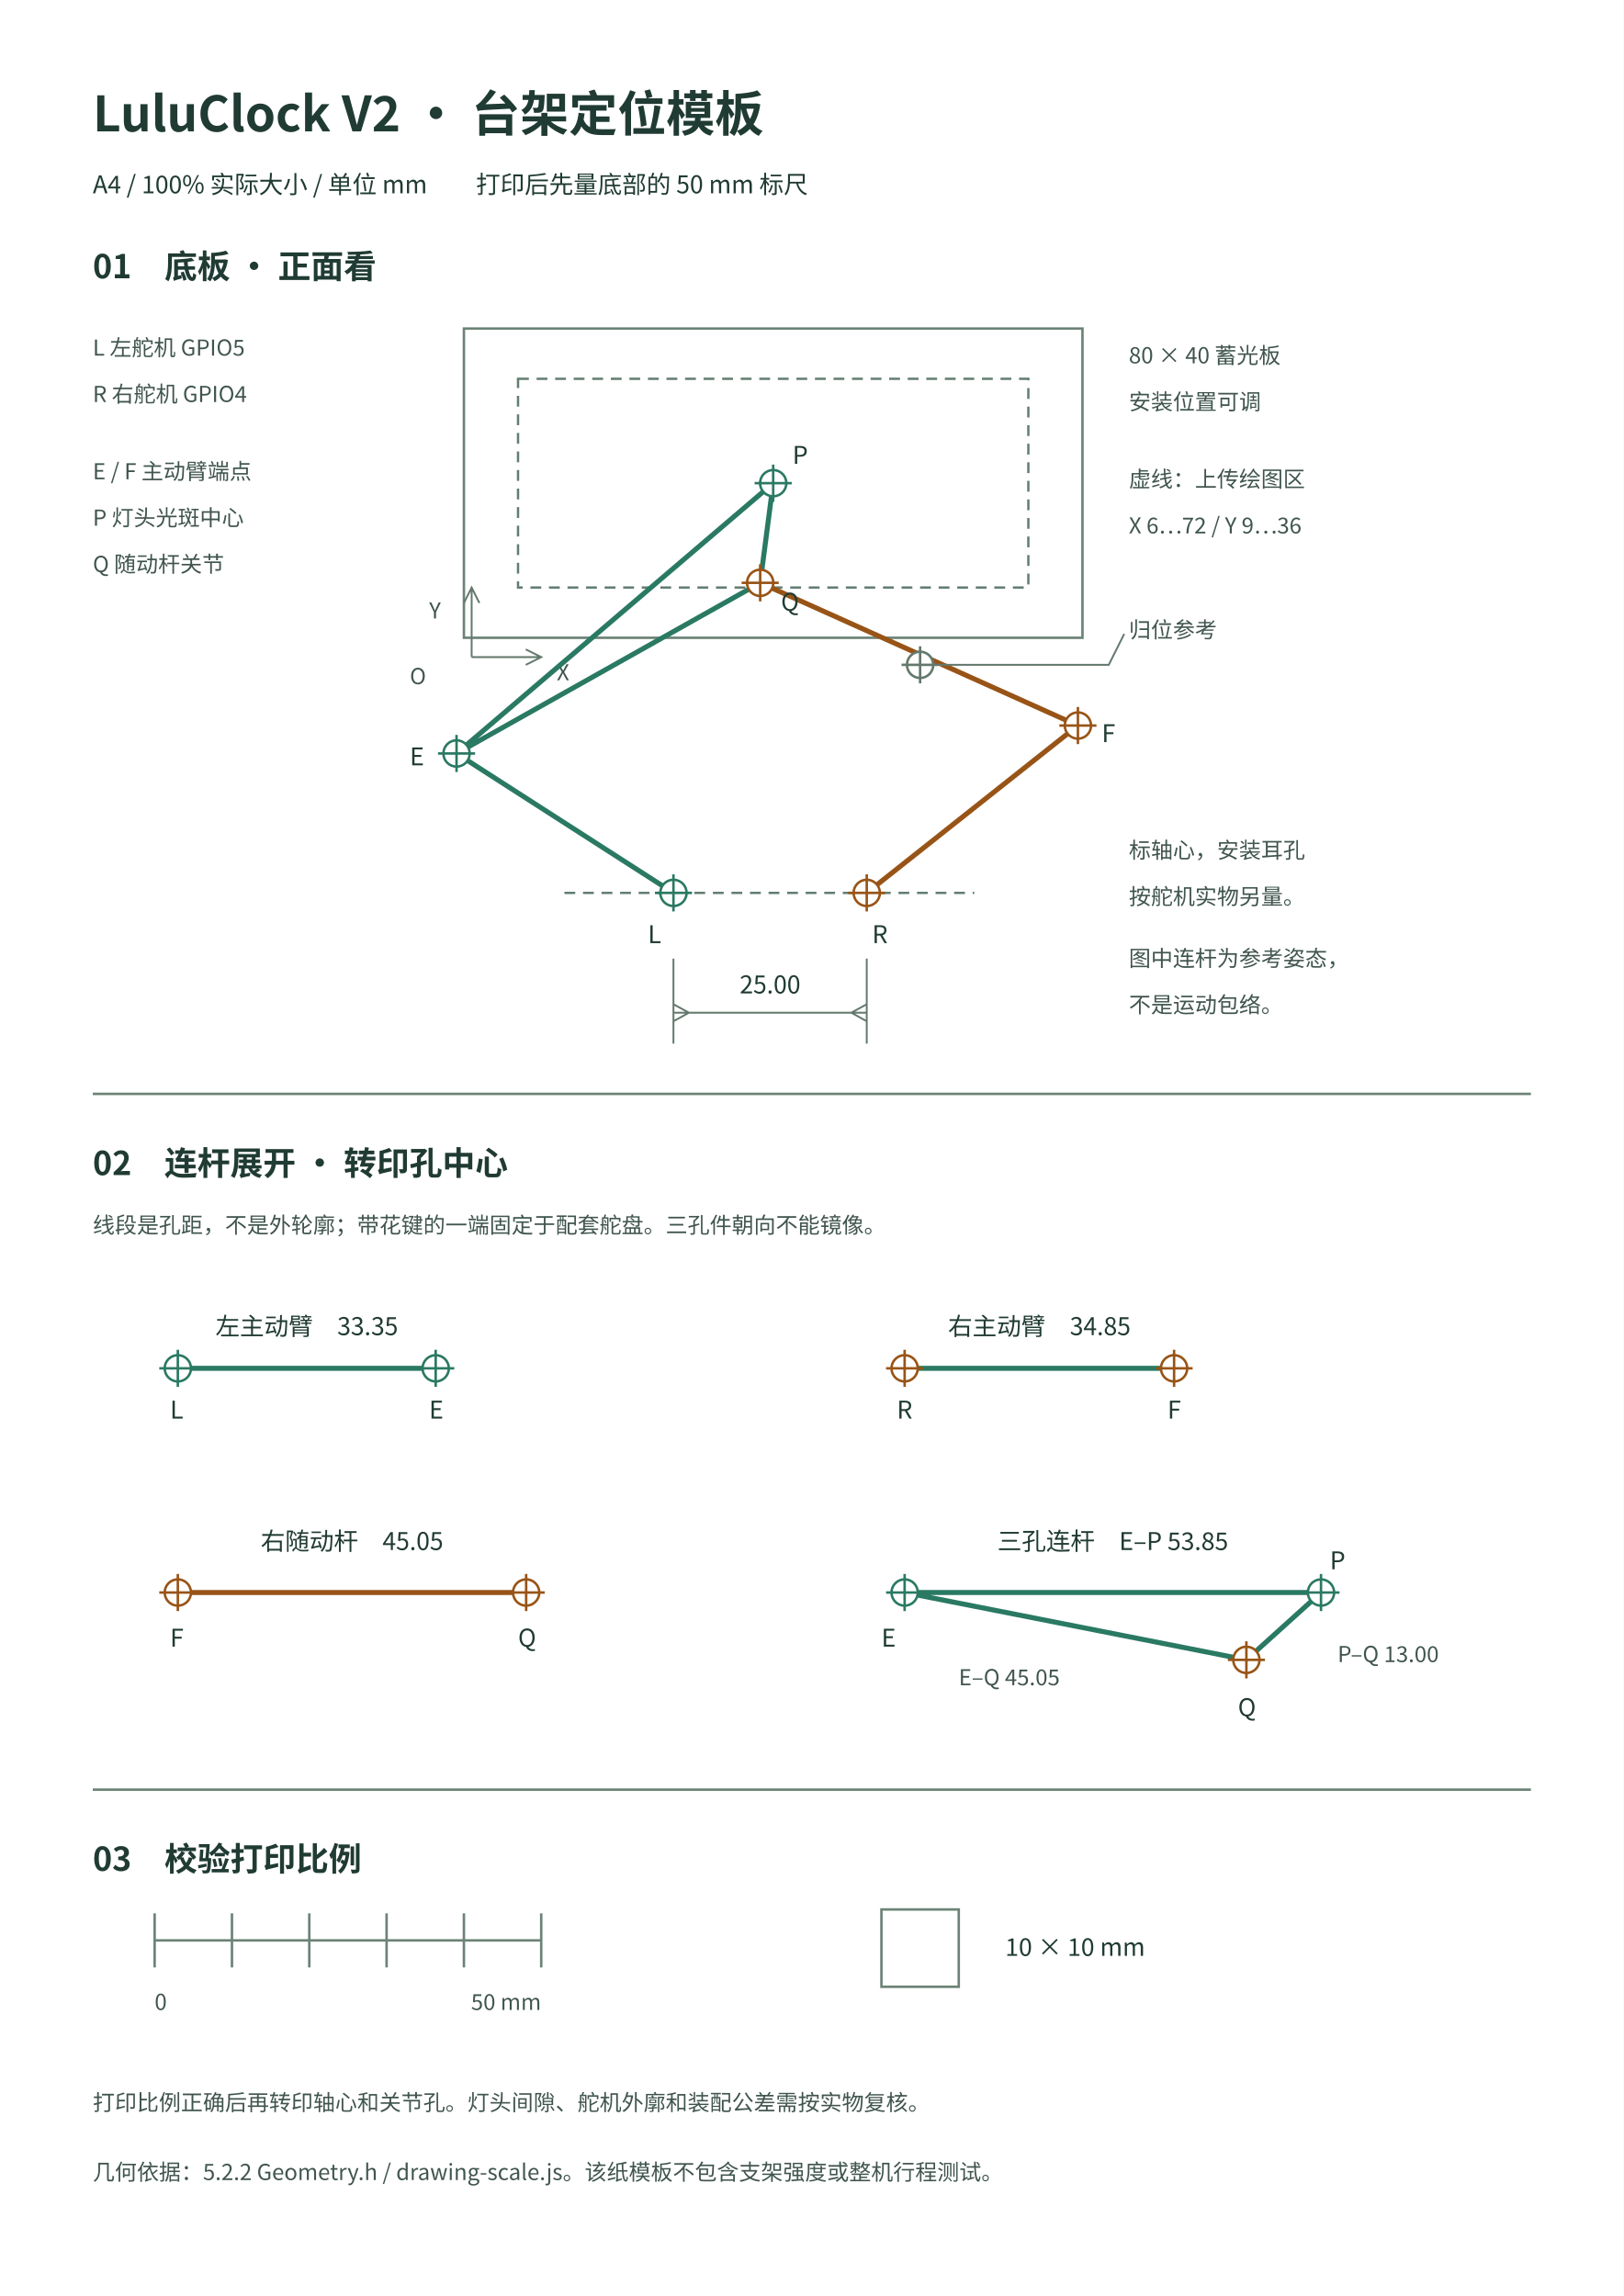
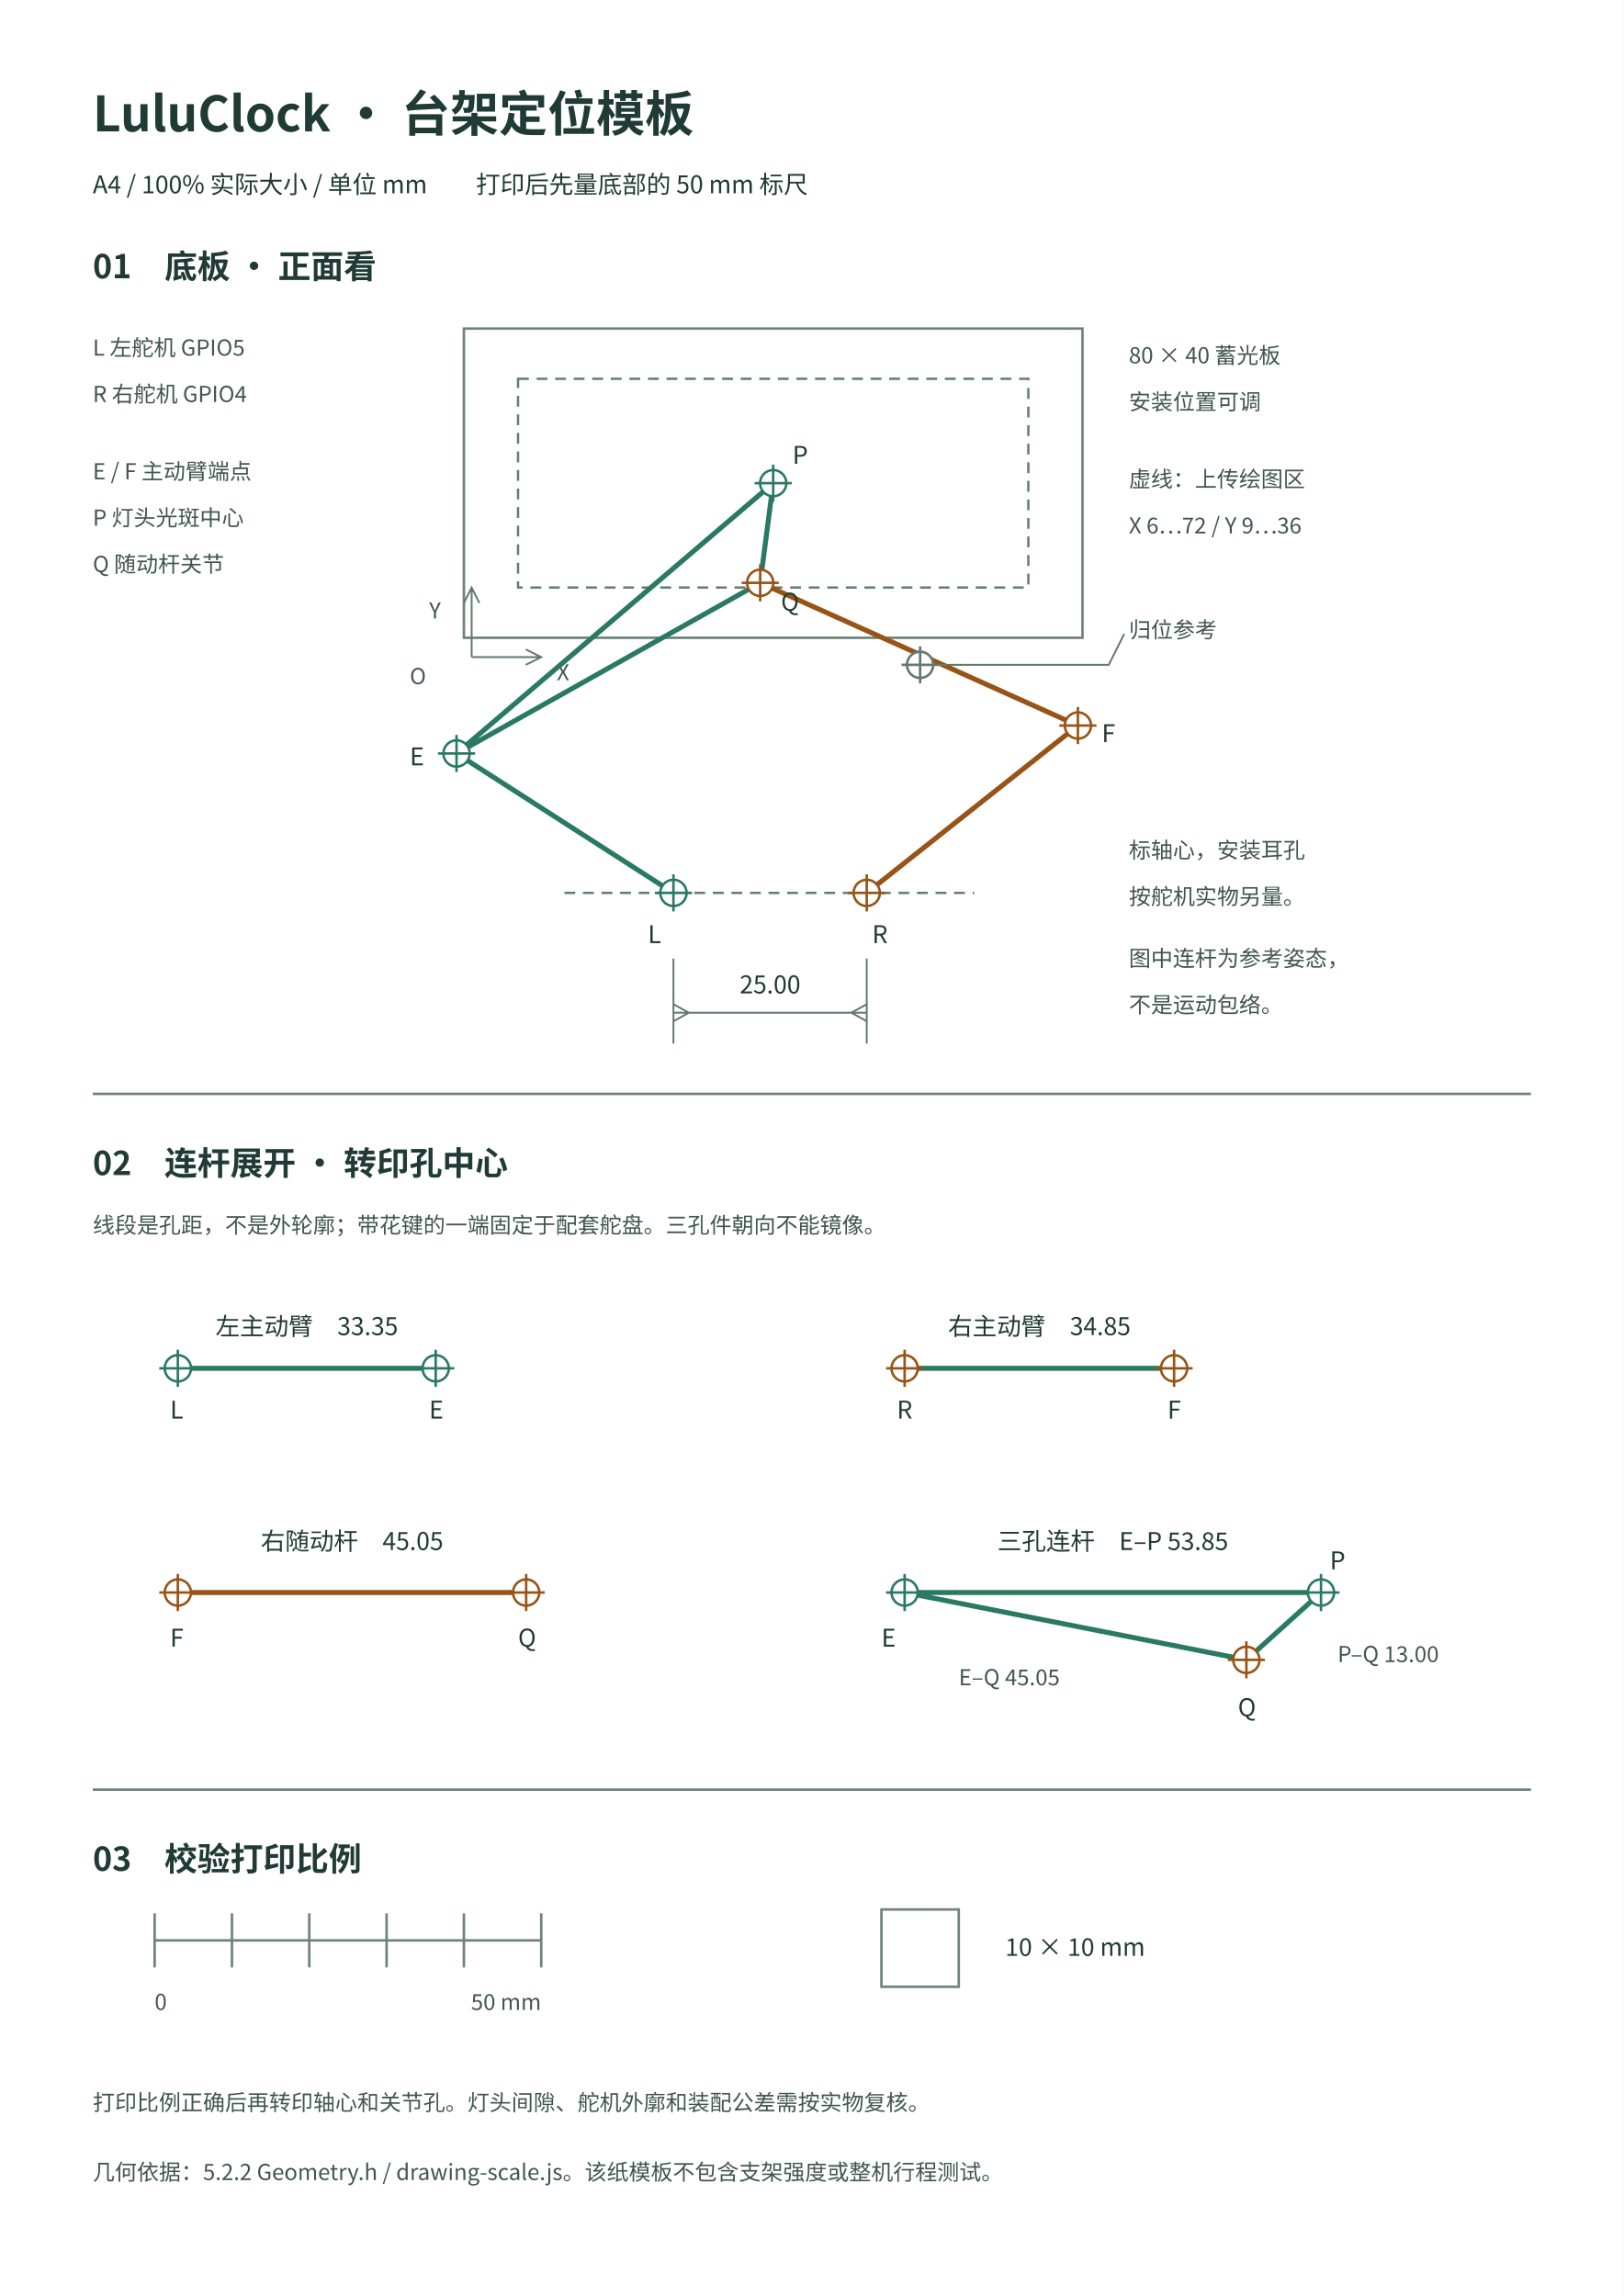
<svg xmlns="http://www.w3.org/2000/svg" width="210mm" height="297mm" viewBox="0 0 210 297" role="img" aria-labelledby="title description">
  <defs>
    <g id="mark" fill="#fff" stroke-width=".32">
      <circle r="1.7" />
      <path d="M-2.4 0h4.8M0-2.4v4.8" fill="none" />
    </g>
    <style>
      text{font-family:"Microsoft YaHei","PingFang SC","Noto Sans CJK SC",sans-serif;fill:#203b33;font-size:3.15px}
      .title{font-size:6.3px;font-weight:700}
      .section{font-size:4.25px;font-weight:700}
      .small{font-size:2.85px;fill:#40554d}
      .outline{stroke:#6c8377;stroke-width:.32;fill:none}
      .dimension{stroke:#64796d;stroke-width:.24;fill:none}
      .guide{stroke:#617e70;stroke-width:.3;stroke-dasharray:1.4 1;fill:none}
      .left{stroke:#2a7963;stroke-width:.65;fill:none}
      .right{stroke:#985416;stroke-width:.65;fill:none}
    </style>
  </defs>
  <rect width="210" height="297" fill="#fff" />
-   <text x="12" y="17" class="title">LuluClock V2 · 台架定位模板</text>
+   <text x="12" y="17" class="title">LuluClock · 台架定位模板</text>
  <text x="12" y="25">A4 / 100% 实际大小 / 单位 mm　　打印后先量底部的 50 mm 标尺</text>
  <text x="12" y="36" class="section">01　底板 · 正面看</text>
  <text x="12" y="46" class="small">L 左舵机 GPIO5</text>
  <text x="12" y="52" class="small">R 右舵机 GPIO4</text>
  <text x="12" y="62" class="small">E / F 主动臂端点</text>
  <text x="12" y="68" class="small">P 灯头光斑中心</text>
  <text x="12" y="74" class="small">Q 随动杆关节</text>
  <text x="146" y="47" class="small">80 × 40 蓄光板</text>
  <text x="146" y="53" class="small">安装位置可调</text>
  <text x="146" y="63" class="small">虚线：上传绘图区</text>
  <text x="146" y="69" class="small">X 6…72 / Y 9…36</text>
  <rect x="60" y="42.5" width="80" height="40" rx="0" class="outline" />
  <rect x="67" y="49" width="66" height="27" class="guide" />
  <path d="M61 85h9m-2-1 2 1-2 1M61 85v-9m-1 2 1-2 1 2" class="dimension" />
  <text x="53" y="88.5" class="small">O</text>
  <text x="72" y="88" class="small">X</text>
  <text x="55.5" y="80" class="small">Y</text>
  <path d="M87.1 115.5 59.046 97.466 100 62.5 98.317 75.391 59.046 97.466" class="left" />
  <path d="M112.1 115.5 139.411 93.852 98.317 75.391" class="right" />
  <use href="#mark" x="59.046" y="97.466" class="left" />
  <use href="#mark" x="100" y="62.5" class="left" />
  <use href="#mark" x="98.317" y="75.391" class="right" />
  <use href="#mark" x="139.411" y="93.852" class="right" />
  <text x="53" y="99">E</text>
  <text x="102.5" y="60">P</text>
  <text x="101" y="79">Q</text>
  <text x="142.5" y="96">F</text>
  <use href="#mark" x="119" y="86" class="dimension" />
  <path d="M121.4 86h22l2-4" class="dimension" />
  <text x="146" y="82.5" class="small">归位参考</text>
  <path d="M73 115.5h53" class="guide" />
  <use href="#mark" x="87.1" y="115.5" class="left" />
  <use href="#mark" x="112.1" y="115.5" class="right" />
  <text x="83.8" y="122">L</text>
  <text x="112.8" y="122">R</text>
  <path d="M87.1 124v11m25-11v11M87.1 131h25m-25-1.1 2 1.1-2 1.1m25-2.2-2 1.1 2 1.1" class="dimension" />
  <text x="99.6" y="128.5" text-anchor="middle">25.00</text>
  <text x="146" y="111" class="small">标轴心，安装耳孔</text>
  <text x="146" y="117" class="small">按舵机实物另量。</text>
  <text x="146" y="125" class="small">图中连杆为参考姿态，</text>
  <text x="146" y="131" class="small">不是运动包络。</text>
  <path d="M12 141.5h186" class="outline" />
  <text x="12" y="152" class="section">02　连杆展开 · 转印孔中心</text>
  <text x="12" y="159.5" class="small">线段是孔距，不是外轮廓；带花键的一端固定于配套舵盘。三孔件朝向不能镜像。</text>
  <path d="M23 177h33.35M117 177h34.85" class="left" />
  <use href="#mark" x="23" y="177" class="left" />
  <use href="#mark" x="56.35" y="177" class="left" />
  <use href="#mark" x="117" y="177" class="right" />
  <use href="#mark" x="151.85" y="177" class="right" />
  <text x="39.675" y="172.7" text-anchor="middle">左主动臂　33.35</text>
  <text x="134.425" y="172.7" text-anchor="middle">右主动臂　34.85</text>
  <text x="22" y="183.5">L</text>
  <text x="55.5" y="183.5">E</text>
  <text x="116" y="183.5">R</text>
  <text x="151" y="183.5">F</text>
  <path d="M23 206h45.05" class="right" />
  <use href="#mark" x="23" y="206" class="right" />
  <use href="#mark" x="68.05" y="206" class="right" />
  <text x="45.525" y="200.5" text-anchor="middle">右随动杆　45.05</text>
  <text x="22" y="213">F</text>
  <text x="67" y="213">Q</text>
  <path d="M117 206h53.85l-9.65 8.711z" class="left" />
  <use href="#mark" x="117" y="206" class="left" />
  <use href="#mark" x="170.85" y="206" class="left" />
  <use href="#mark" x="161.2" y="214.711" class="right" />
  <text x="143.925" y="200.5" text-anchor="middle">三孔连杆　E–P 53.85</text>
  <text x="114" y="213">E</text>
  <text x="172" y="203">P</text>
  <text x="160.1" y="222">Q</text>
  <text x="124" y="218" class="small">E–Q 45.05</text>
  <text x="173" y="215" class="small">P–Q 13.00</text>
  <path d="M12 231.5h186" class="outline" />
  <text x="12" y="242" class="section">03　校验打印比例</text>
  <path d="M20 251h50M20 247.5v7m10-7v7m10-7v7m10-7v7m10-7v7m10-7v7" class="outline" />
  <text x="20" y="260" class="small">0</text>
  <text x="70" y="260" class="small" text-anchor="end">50 mm</text>
  <rect x="114" y="247" width="10" height="10" class="outline" />
  <text x="130" y="253">10 × 10 mm</text>
  <text x="12" y="273" class="small">打印比例正确后再转印轴心和关节孔。灯头间隙、舵机外廓和装配公差需按实物复核。</text>
  <text x="12" y="282" class="small">几何依据：5.2.2 Geometry.h / drawing-scale.js。该纸模板不包含支架强度或整机行程测试。</text>
</svg>
